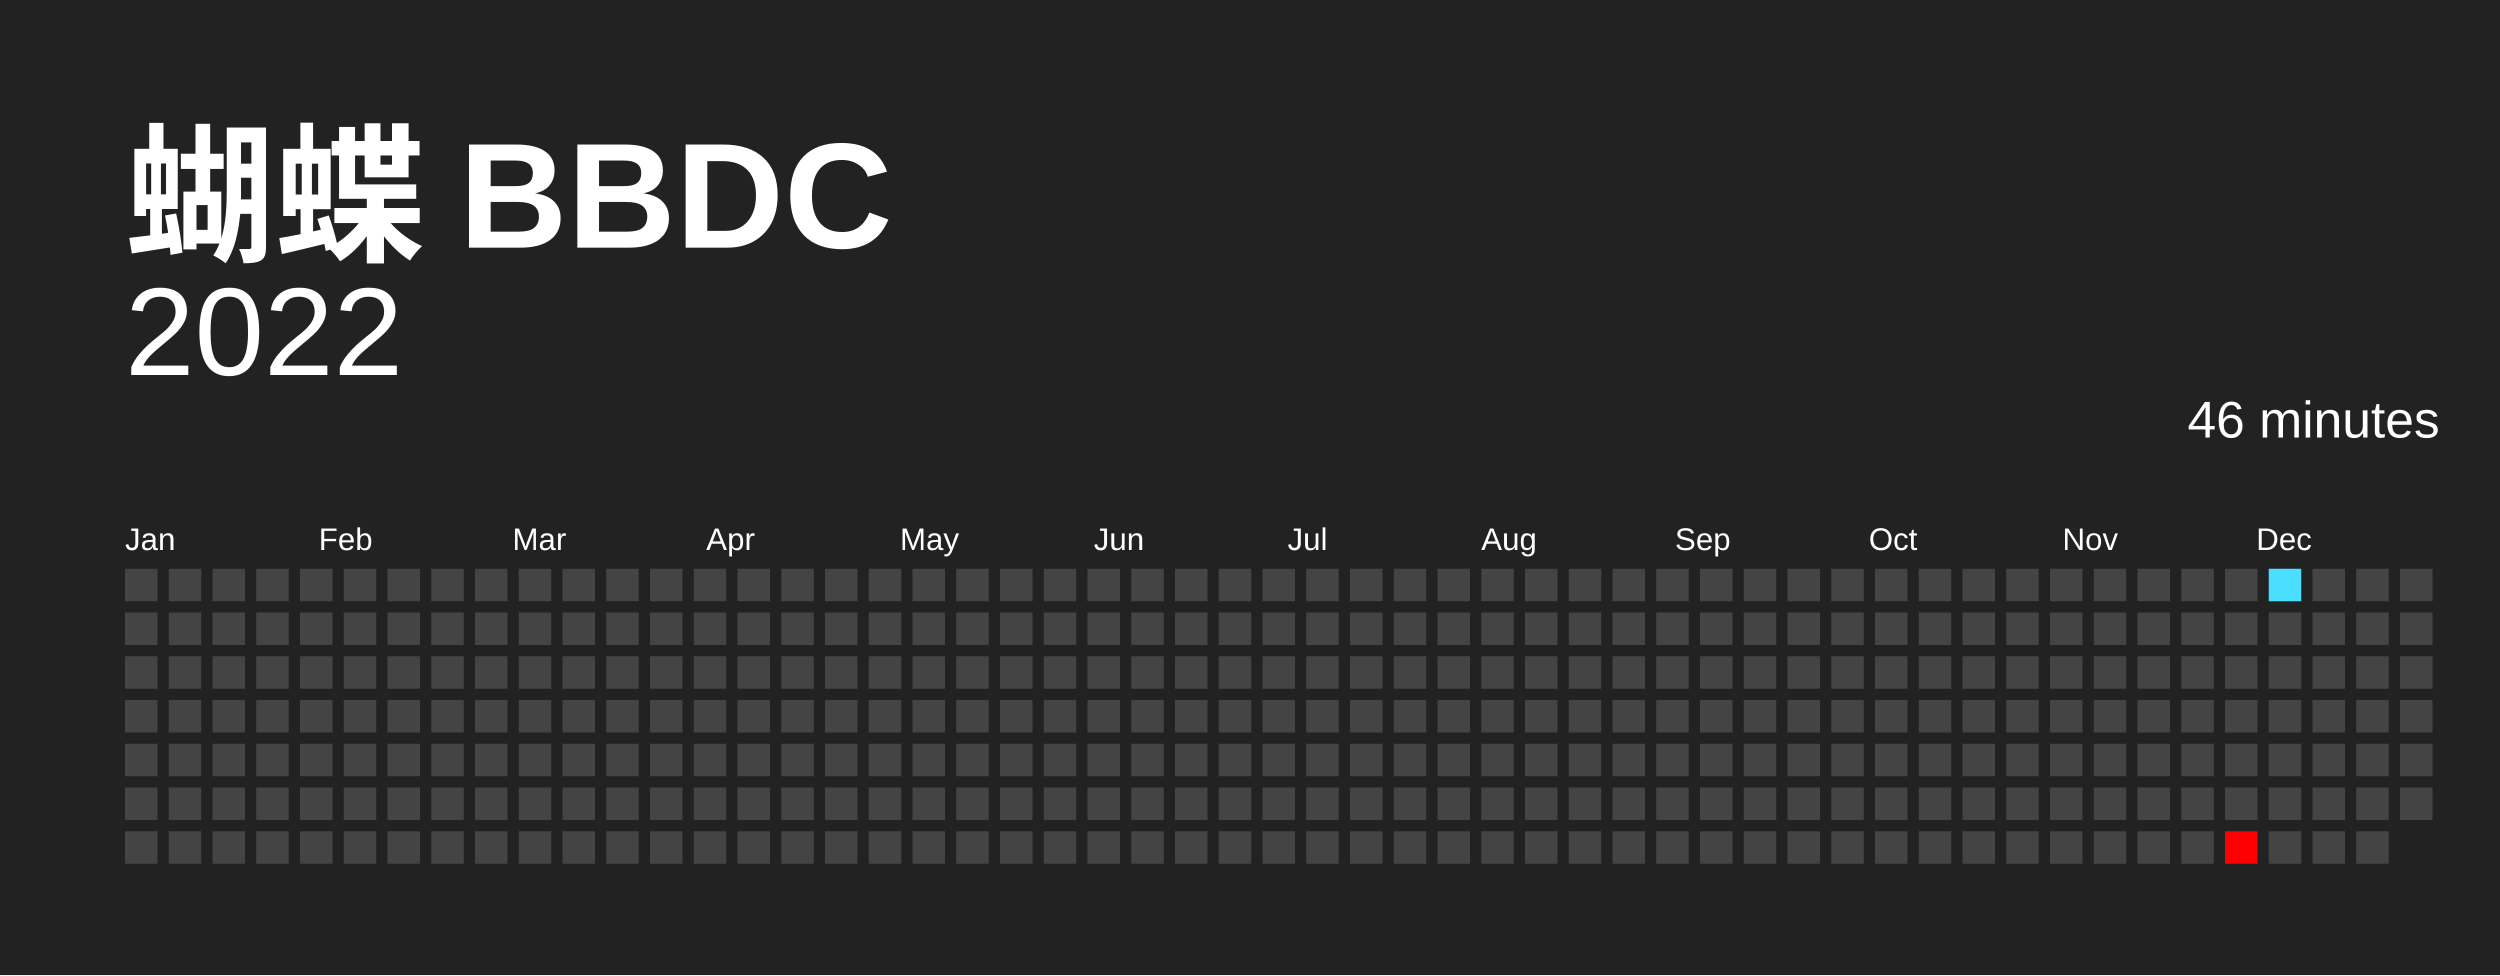
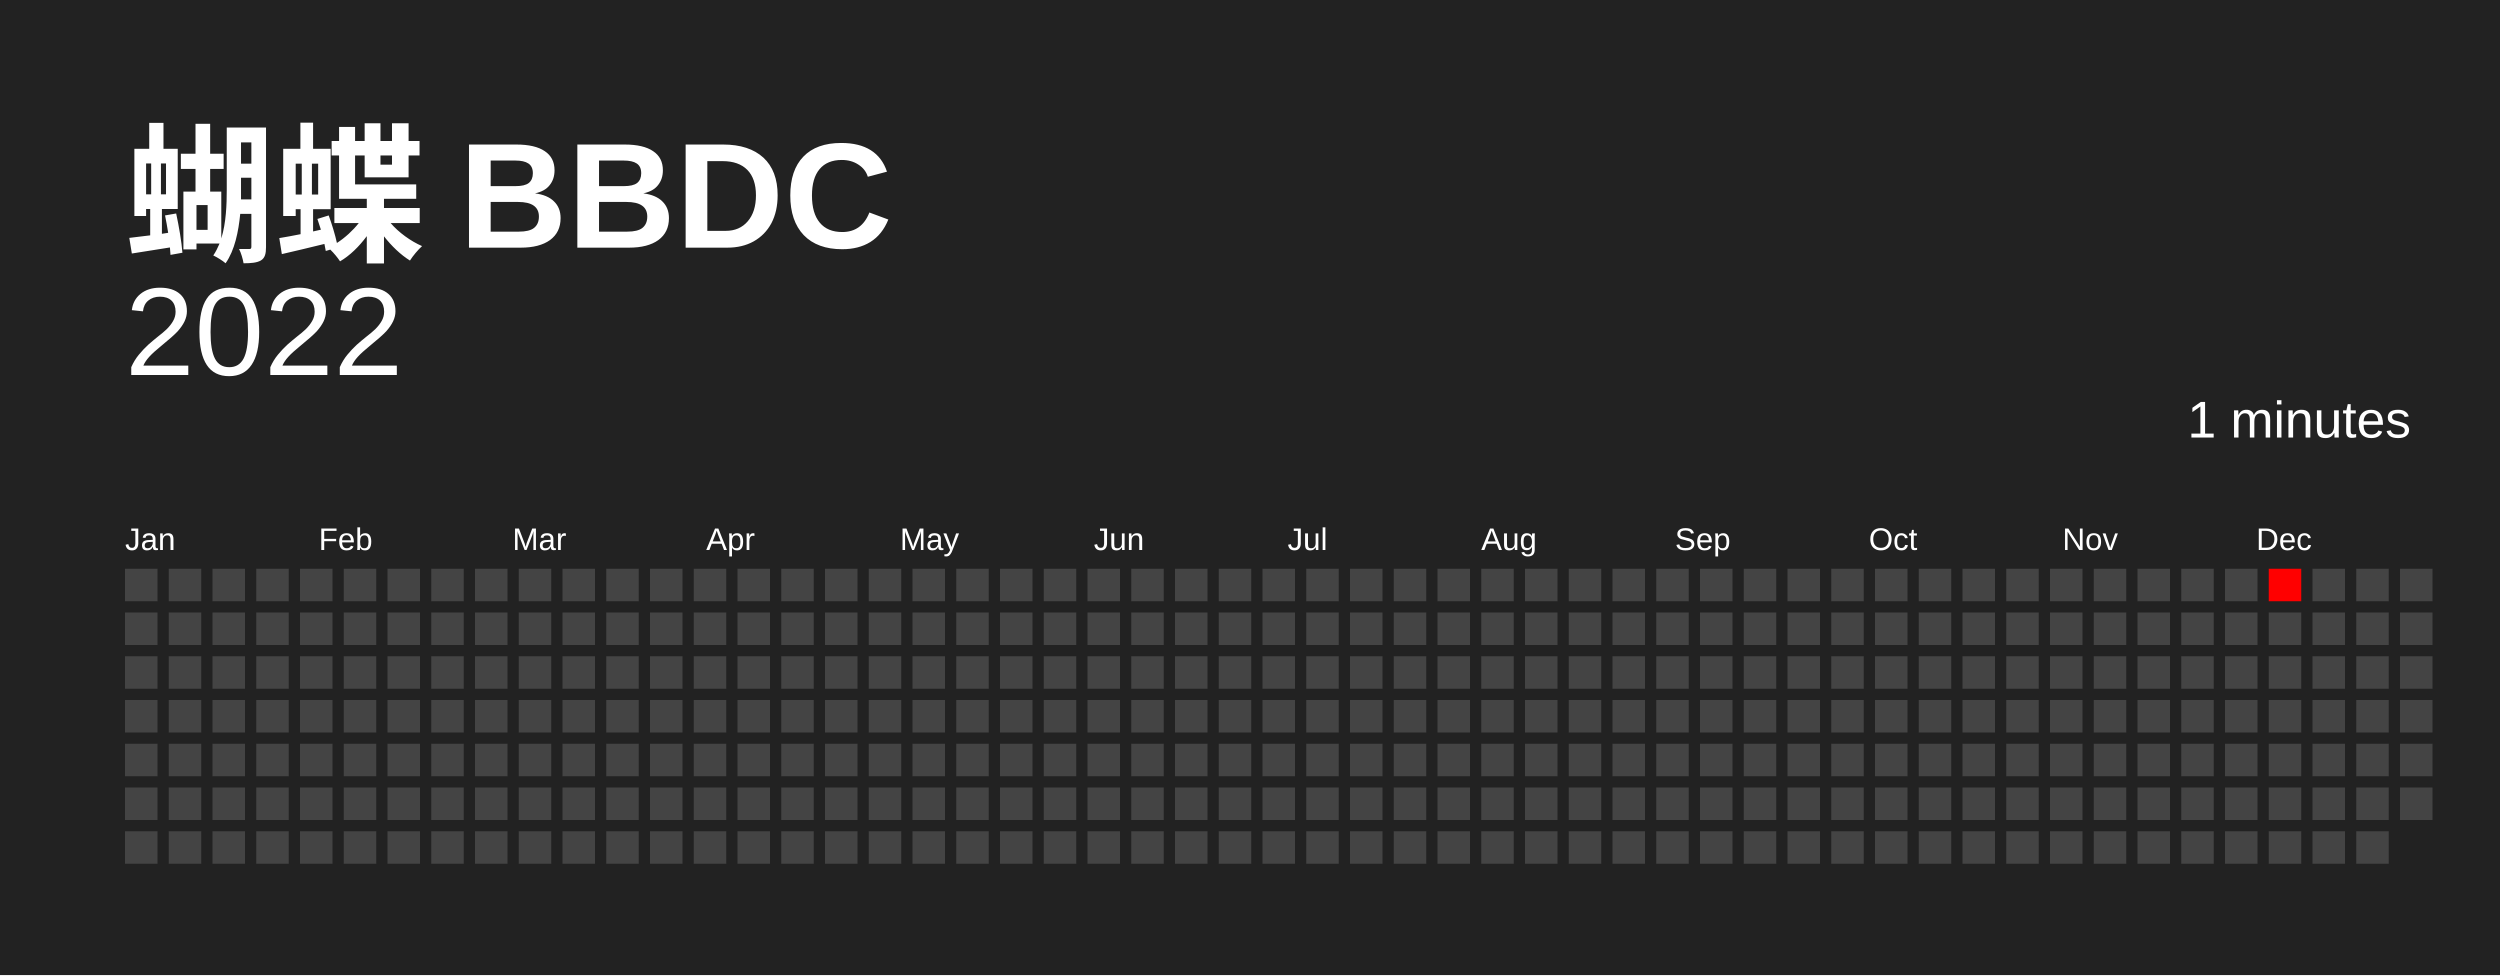
<svg xmlns="http://www.w3.org/2000/svg" baseProfile="full" height="78mm" version="1.1" viewBox="0,0,200,78" width="200mm">
  <defs />
  <rect fill="#222222" height="78" width="200" x="0" y="0" />
  <text fill="#FFFFFF" style="font-size:12px; font-family:Arial; font-weight:bold;" x="10" y="20">蝴蝶 BBDC</text>
  <text alignment-baseline="hanging" fill="#FFFFFF" style="font-size:10.0px; font-family:Arial;" x="10" y="30">2022</text>
-   <text alignment-baseline="hanging" fill="#FFFFFF" style="font-size:4.125px; font-family:Arial;" x="175" y="35">46 minutes</text>
+   <text alignment-baseline="hanging" fill="#FFFFFF" style="font-size:4.125px; font-family:Arial;" x="175" y="35">1 minutes</text>
  <text fill="#FFFFFF" style="font-size:2.5px; font-family:Arial" x="10.0" y="44">Jan</text>
  <text fill="#FFFFFF" style="font-size:2.5px; font-family:Arial" x="25.5" y="44">Feb</text>
  <text fill="#FFFFFF" style="font-size:2.5px; font-family:Arial" x="41.0" y="44">Mar</text>
  <text fill="#FFFFFF" style="font-size:2.5px; font-family:Arial" x="56.5" y="44">Apr</text>
  <text fill="#FFFFFF" style="font-size:2.5px; font-family:Arial" x="72.0" y="44">May</text>
  <text fill="#FFFFFF" style="font-size:2.5px; font-family:Arial" x="87.5" y="44">Jun</text>
  <text fill="#FFFFFF" style="font-size:2.5px; font-family:Arial" x="103.0" y="44">Jul</text>
  <text fill="#FFFFFF" style="font-size:2.5px; font-family:Arial" x="118.5" y="44">Aug</text>
  <text fill="#FFFFFF" style="font-size:2.5px; font-family:Arial" x="134.0" y="44">Sep</text>
  <text fill="#FFFFFF" style="font-size:2.5px; font-family:Arial" x="149.5" y="44">Oct</text>
  <text fill="#FFFFFF" style="font-size:2.5px; font-family:Arial" x="165.0" y="44">Nov</text>
  <text fill="#FFFFFF" style="font-size:2.5px; font-family:Arial" x="180.5" y="44">Dec</text>
  <rect fill="#444444" height="2.6" width="2.6" x="10.0" y="45.5" />
  <rect fill="#444444" height="2.6" width="2.6" x="10.0" y="49.0" />
  <rect fill="#444444" height="2.6" width="2.6" x="10.0" y="52.5" />
  <rect fill="#444444" height="2.6" width="2.6" x="10.0" y="56.0" />
  <rect fill="#444444" height="2.6" width="2.6" x="10.0" y="59.5" />
  <rect fill="#444444" height="2.6" width="2.6" x="10.0" y="63.0" />
  <rect fill="#444444" height="2.6" width="2.6" x="10.0" y="66.5" />
  <rect fill="#444444" height="2.6" width="2.6" x="13.5" y="45.5" />
  <rect fill="#444444" height="2.6" width="2.6" x="13.5" y="49.0" />
  <rect fill="#444444" height="2.6" width="2.6" x="13.5" y="52.5" />
  <rect fill="#444444" height="2.6" width="2.6" x="13.5" y="56.0" />
  <rect fill="#444444" height="2.6" width="2.6" x="13.5" y="59.5" />
  <rect fill="#444444" height="2.6" width="2.6" x="13.5" y="63.0" />
  <rect fill="#444444" height="2.6" width="2.6" x="13.5" y="66.5" />
  <rect fill="#444444" height="2.6" width="2.6" x="17.0" y="45.5" />
  <rect fill="#444444" height="2.6" width="2.6" x="17.0" y="49.0" />
  <rect fill="#444444" height="2.6" width="2.6" x="17.0" y="52.5" />
  <rect fill="#444444" height="2.6" width="2.6" x="17.0" y="56.0" />
  <rect fill="#444444" height="2.6" width="2.6" x="17.0" y="59.5" />
  <rect fill="#444444" height="2.6" width="2.6" x="17.0" y="63.0" />
  <rect fill="#444444" height="2.6" width="2.6" x="17.0" y="66.5" />
  <rect fill="#444444" height="2.6" width="2.6" x="20.5" y="45.5" />
  <rect fill="#444444" height="2.6" width="2.6" x="20.5" y="49.0" />
  <rect fill="#444444" height="2.6" width="2.6" x="20.5" y="52.5" />
  <rect fill="#444444" height="2.6" width="2.6" x="20.5" y="56.0" />
  <rect fill="#444444" height="2.6" width="2.6" x="20.5" y="59.5" />
  <rect fill="#444444" height="2.6" width="2.6" x="20.5" y="63.0" />
  <rect fill="#444444" height="2.6" width="2.6" x="20.5" y="66.5" />
  <rect fill="#444444" height="2.6" width="2.6" x="24.0" y="45.5" />
  <rect fill="#444444" height="2.6" width="2.6" x="24.0" y="49.0" />
  <rect fill="#444444" height="2.6" width="2.6" x="24.0" y="52.5" />
  <rect fill="#444444" height="2.6" width="2.6" x="24.0" y="56.0" />
  <rect fill="#444444" height="2.6" width="2.6" x="24.0" y="59.5" />
  <rect fill="#444444" height="2.6" width="2.6" x="24.0" y="63.0" />
  <rect fill="#444444" height="2.6" width="2.6" x="24.0" y="66.5" />
  <rect fill="#444444" height="2.6" width="2.6" x="27.5" y="45.5" />
  <rect fill="#444444" height="2.6" width="2.6" x="27.5" y="49.0" />
  <rect fill="#444444" height="2.6" width="2.6" x="27.5" y="52.5" />
  <rect fill="#444444" height="2.6" width="2.6" x="27.5" y="56.0" />
  <rect fill="#444444" height="2.6" width="2.6" x="27.5" y="59.5" />
  <rect fill="#444444" height="2.6" width="2.6" x="27.5" y="63.0" />
  <rect fill="#444444" height="2.6" width="2.6" x="27.5" y="66.5" />
  <rect fill="#444444" height="2.6" width="2.6" x="31.0" y="45.5" />
  <rect fill="#444444" height="2.6" width="2.6" x="31.0" y="49.0" />
  <rect fill="#444444" height="2.6" width="2.6" x="31.0" y="52.5" />
  <rect fill="#444444" height="2.6" width="2.6" x="31.0" y="56.0" />
  <rect fill="#444444" height="2.6" width="2.6" x="31.0" y="59.5" />
  <rect fill="#444444" height="2.6" width="2.6" x="31.0" y="63.0" />
  <rect fill="#444444" height="2.6" width="2.6" x="31.0" y="66.5" />
  <rect fill="#444444" height="2.6" width="2.6" x="34.5" y="45.5" />
  <rect fill="#444444" height="2.6" width="2.6" x="34.5" y="49.0" />
  <rect fill="#444444" height="2.6" width="2.6" x="34.5" y="52.5" />
  <rect fill="#444444" height="2.6" width="2.6" x="34.5" y="56.0" />
  <rect fill="#444444" height="2.6" width="2.6" x="34.5" y="59.5" />
  <rect fill="#444444" height="2.6" width="2.6" x="34.5" y="63.0" />
  <rect fill="#444444" height="2.6" width="2.6" x="34.5" y="66.5" />
  <rect fill="#444444" height="2.6" width="2.6" x="38.0" y="45.5" />
  <rect fill="#444444" height="2.6" width="2.6" x="38.0" y="49.0" />
  <rect fill="#444444" height="2.6" width="2.6" x="38.0" y="52.5" />
  <rect fill="#444444" height="2.6" width="2.6" x="38.0" y="56.0" />
  <rect fill="#444444" height="2.6" width="2.6" x="38.0" y="59.5" />
  <rect fill="#444444" height="2.6" width="2.6" x="38.0" y="63.0" />
  <rect fill="#444444" height="2.6" width="2.6" x="38.0" y="66.5" />
  <rect fill="#444444" height="2.6" width="2.6" x="41.5" y="45.5" />
  <rect fill="#444444" height="2.6" width="2.6" x="41.5" y="49.0" />
  <rect fill="#444444" height="2.6" width="2.6" x="41.5" y="52.5" />
  <rect fill="#444444" height="2.6" width="2.6" x="41.5" y="56.0" />
  <rect fill="#444444" height="2.6" width="2.6" x="41.5" y="59.5" />
  <rect fill="#444444" height="2.6" width="2.6" x="41.5" y="63.0" />
  <rect fill="#444444" height="2.6" width="2.6" x="41.5" y="66.5" />
  <rect fill="#444444" height="2.6" width="2.6" x="45.0" y="45.5" />
  <rect fill="#444444" height="2.6" width="2.6" x="45.0" y="49.0" />
  <rect fill="#444444" height="2.6" width="2.6" x="45.0" y="52.5" />
  <rect fill="#444444" height="2.6" width="2.6" x="45.0" y="56.0" />
  <rect fill="#444444" height="2.6" width="2.6" x="45.0" y="59.5" />
  <rect fill="#444444" height="2.6" width="2.6" x="45.0" y="63.0" />
  <rect fill="#444444" height="2.6" width="2.6" x="45.0" y="66.5" />
  <rect fill="#444444" height="2.6" width="2.6" x="48.5" y="45.5" />
  <rect fill="#444444" height="2.6" width="2.6" x="48.5" y="49.0" />
  <rect fill="#444444" height="2.6" width="2.6" x="48.5" y="52.5" />
  <rect fill="#444444" height="2.6" width="2.6" x="48.5" y="56.0" />
  <rect fill="#444444" height="2.6" width="2.6" x="48.5" y="59.5" />
  <rect fill="#444444" height="2.6" width="2.6" x="48.5" y="63.0" />
  <rect fill="#444444" height="2.6" width="2.6" x="48.5" y="66.5" />
  <rect fill="#444444" height="2.6" width="2.6" x="52.0" y="45.5" />
  <rect fill="#444444" height="2.6" width="2.6" x="52.0" y="49.0" />
  <rect fill="#444444" height="2.6" width="2.6" x="52.0" y="52.5" />
  <rect fill="#444444" height="2.6" width="2.6" x="52.0" y="56.0" />
  <rect fill="#444444" height="2.6" width="2.6" x="52.0" y="59.5" />
  <rect fill="#444444" height="2.6" width="2.6" x="52.0" y="63.0" />
  <rect fill="#444444" height="2.6" width="2.6" x="52.0" y="66.5" />
  <rect fill="#444444" height="2.6" width="2.6" x="55.5" y="45.5" />
  <rect fill="#444444" height="2.6" width="2.6" x="55.5" y="49.0" />
  <rect fill="#444444" height="2.6" width="2.6" x="55.5" y="52.5" />
  <rect fill="#444444" height="2.6" width="2.6" x="55.5" y="56.0" />
  <rect fill="#444444" height="2.6" width="2.6" x="55.5" y="59.5" />
  <rect fill="#444444" height="2.6" width="2.6" x="55.5" y="63.0" />
  <rect fill="#444444" height="2.6" width="2.6" x="55.5" y="66.5" />
  <rect fill="#444444" height="2.6" width="2.6" x="59.0" y="45.5" />
  <rect fill="#444444" height="2.6" width="2.6" x="59.0" y="49.0" />
  <rect fill="#444444" height="2.6" width="2.6" x="59.0" y="52.5" />
  <rect fill="#444444" height="2.6" width="2.6" x="59.0" y="56.0" />
  <rect fill="#444444" height="2.6" width="2.6" x="59.0" y="59.5" />
  <rect fill="#444444" height="2.6" width="2.6" x="59.0" y="63.0" />
  <rect fill="#444444" height="2.6" width="2.6" x="59.0" y="66.5" />
  <rect fill="#444444" height="2.6" width="2.6" x="62.5" y="45.5" />
  <rect fill="#444444" height="2.6" width="2.6" x="62.5" y="49.0" />
  <rect fill="#444444" height="2.6" width="2.6" x="62.5" y="52.5" />
  <rect fill="#444444" height="2.6" width="2.6" x="62.5" y="56.0" />
  <rect fill="#444444" height="2.6" width="2.6" x="62.5" y="59.5" />
  <rect fill="#444444" height="2.6" width="2.6" x="62.5" y="63.0" />
  <rect fill="#444444" height="2.6" width="2.6" x="62.5" y="66.5" />
  <rect fill="#444444" height="2.6" width="2.6" x="66.0" y="45.5" />
  <rect fill="#444444" height="2.6" width="2.6" x="66.0" y="49.0" />
  <rect fill="#444444" height="2.6" width="2.6" x="66.0" y="52.5" />
  <rect fill="#444444" height="2.6" width="2.6" x="66.0" y="56.0" />
  <rect fill="#444444" height="2.6" width="2.6" x="66.0" y="59.5" />
  <rect fill="#444444" height="2.6" width="2.6" x="66.0" y="63.0" />
  <rect fill="#444444" height="2.6" width="2.6" x="66.0" y="66.5" />
  <rect fill="#444444" height="2.6" width="2.6" x="69.5" y="45.5" />
  <rect fill="#444444" height="2.6" width="2.6" x="69.5" y="49.0" />
  <rect fill="#444444" height="2.6" width="2.6" x="69.5" y="52.5" />
  <rect fill="#444444" height="2.6" width="2.6" x="69.5" y="56.0" />
  <rect fill="#444444" height="2.6" width="2.6" x="69.5" y="59.5" />
  <rect fill="#444444" height="2.6" width="2.6" x="69.5" y="63.0" />
  <rect fill="#444444" height="2.6" width="2.6" x="69.5" y="66.5" />
  <rect fill="#444444" height="2.6" width="2.6" x="73.0" y="45.5" />
  <rect fill="#444444" height="2.6" width="2.6" x="73.0" y="49.0" />
  <rect fill="#444444" height="2.6" width="2.6" x="73.0" y="52.5" />
  <rect fill="#444444" height="2.6" width="2.6" x="73.0" y="56.0" />
  <rect fill="#444444" height="2.6" width="2.6" x="73.0" y="59.5" />
  <rect fill="#444444" height="2.6" width="2.6" x="73.0" y="63.0" />
  <rect fill="#444444" height="2.6" width="2.6" x="73.0" y="66.5" />
  <rect fill="#444444" height="2.6" width="2.6" x="76.5" y="45.5" />
  <rect fill="#444444" height="2.6" width="2.6" x="76.5" y="49.0" />
  <rect fill="#444444" height="2.6" width="2.6" x="76.5" y="52.5" />
  <rect fill="#444444" height="2.6" width="2.6" x="76.5" y="56.0" />
  <rect fill="#444444" height="2.6" width="2.6" x="76.5" y="59.5" />
  <rect fill="#444444" height="2.6" width="2.6" x="76.5" y="63.0" />
  <rect fill="#444444" height="2.6" width="2.6" x="76.5" y="66.5" />
  <rect fill="#444444" height="2.6" width="2.6" x="80.0" y="45.5" />
  <rect fill="#444444" height="2.6" width="2.6" x="80.0" y="49.0" />
  <rect fill="#444444" height="2.6" width="2.6" x="80.0" y="52.5" />
  <rect fill="#444444" height="2.6" width="2.6" x="80.0" y="56.0" />
  <rect fill="#444444" height="2.6" width="2.6" x="80.0" y="59.5" />
  <rect fill="#444444" height="2.6" width="2.6" x="80.0" y="63.0" />
  <rect fill="#444444" height="2.6" width="2.6" x="80.0" y="66.5" />
  <rect fill="#444444" height="2.6" width="2.6" x="83.5" y="45.5" />
  <rect fill="#444444" height="2.6" width="2.6" x="83.5" y="49.0" />
  <rect fill="#444444" height="2.6" width="2.6" x="83.5" y="52.5" />
  <rect fill="#444444" height="2.6" width="2.6" x="83.5" y="56.0" />
  <rect fill="#444444" height="2.6" width="2.6" x="83.5" y="59.5" />
  <rect fill="#444444" height="2.6" width="2.6" x="83.5" y="63.0" />
  <rect fill="#444444" height="2.6" width="2.6" x="83.5" y="66.5" />
  <rect fill="#444444" height="2.6" width="2.6" x="87.0" y="45.5" />
  <rect fill="#444444" height="2.6" width="2.6" x="87.0" y="49.0" />
  <rect fill="#444444" height="2.6" width="2.6" x="87.0" y="52.5" />
  <rect fill="#444444" height="2.6" width="2.6" x="87.0" y="56.0" />
  <rect fill="#444444" height="2.6" width="2.6" x="87.0" y="59.5" />
  <rect fill="#444444" height="2.6" width="2.6" x="87.0" y="63.0" />
  <rect fill="#444444" height="2.6" width="2.6" x="87.0" y="66.5" />
  <rect fill="#444444" height="2.6" width="2.6" x="90.5" y="45.5" />
  <rect fill="#444444" height="2.6" width="2.6" x="90.5" y="49.0" />
  <rect fill="#444444" height="2.6" width="2.6" x="90.5" y="52.5" />
  <rect fill="#444444" height="2.6" width="2.6" x="90.5" y="56.0" />
  <rect fill="#444444" height="2.6" width="2.6" x="90.5" y="59.5" />
  <rect fill="#444444" height="2.6" width="2.6" x="90.5" y="63.0" />
  <rect fill="#444444" height="2.6" width="2.6" x="90.5" y="66.5" />
  <rect fill="#444444" height="2.6" width="2.6" x="94.0" y="45.5" />
  <rect fill="#444444" height="2.6" width="2.6" x="94.0" y="49.0" />
  <rect fill="#444444" height="2.6" width="2.6" x="94.0" y="52.5" />
  <rect fill="#444444" height="2.6" width="2.6" x="94.0" y="56.0" />
  <rect fill="#444444" height="2.6" width="2.6" x="94.0" y="59.5" />
  <rect fill="#444444" height="2.6" width="2.6" x="94.0" y="63.0" />
  <rect fill="#444444" height="2.6" width="2.6" x="94.0" y="66.5" />
  <rect fill="#444444" height="2.6" width="2.6" x="97.5" y="45.5" />
  <rect fill="#444444" height="2.6" width="2.6" x="97.5" y="49.0" />
  <rect fill="#444444" height="2.6" width="2.6" x="97.5" y="52.5" />
  <rect fill="#444444" height="2.6" width="2.6" x="97.5" y="56.0" />
  <rect fill="#444444" height="2.6" width="2.6" x="97.5" y="59.5" />
  <rect fill="#444444" height="2.6" width="2.6" x="97.5" y="63.0" />
  <rect fill="#444444" height="2.6" width="2.6" x="97.5" y="66.5" />
  <rect fill="#444444" height="2.6" width="2.6" x="101.0" y="45.5" />
  <rect fill="#444444" height="2.6" width="2.6" x="101.0" y="49.0" />
  <rect fill="#444444" height="2.6" width="2.6" x="101.0" y="52.5" />
  <rect fill="#444444" height="2.6" width="2.6" x="101.0" y="56.0" />
  <rect fill="#444444" height="2.6" width="2.6" x="101.0" y="59.5" />
  <rect fill="#444444" height="2.6" width="2.6" x="101.0" y="63.0" />
  <rect fill="#444444" height="2.6" width="2.6" x="101.0" y="66.5" />
  <rect fill="#444444" height="2.6" width="2.6" x="104.5" y="45.5" />
  <rect fill="#444444" height="2.6" width="2.6" x="104.5" y="49.0" />
  <rect fill="#444444" height="2.6" width="2.6" x="104.5" y="52.5" />
  <rect fill="#444444" height="2.6" width="2.6" x="104.5" y="56.0" />
  <rect fill="#444444" height="2.6" width="2.6" x="104.5" y="59.5" />
  <rect fill="#444444" height="2.6" width="2.6" x="104.5" y="63.0" />
  <rect fill="#444444" height="2.6" width="2.6" x="104.5" y="66.5" />
  <rect fill="#444444" height="2.6" width="2.6" x="108.0" y="45.5" />
  <rect fill="#444444" height="2.6" width="2.6" x="108.0" y="49.0" />
  <rect fill="#444444" height="2.6" width="2.6" x="108.0" y="52.5" />
  <rect fill="#444444" height="2.6" width="2.6" x="108.0" y="56.0" />
  <rect fill="#444444" height="2.6" width="2.6" x="108.0" y="59.5" />
  <rect fill="#444444" height="2.6" width="2.6" x="108.0" y="63.0" />
  <rect fill="#444444" height="2.6" width="2.6" x="108.0" y="66.5" />
  <rect fill="#444444" height="2.6" width="2.6" x="111.5" y="45.5" />
  <rect fill="#444444" height="2.6" width="2.6" x="111.5" y="49.0" />
  <rect fill="#444444" height="2.6" width="2.6" x="111.5" y="52.5" />
  <rect fill="#444444" height="2.6" width="2.6" x="111.5" y="56.0" />
  <rect fill="#444444" height="2.6" width="2.6" x="111.5" y="59.5" />
  <rect fill="#444444" height="2.6" width="2.6" x="111.5" y="63.0" />
  <rect fill="#444444" height="2.6" width="2.6" x="111.5" y="66.5" />
  <rect fill="#444444" height="2.6" width="2.6" x="115.0" y="45.5" />
  <rect fill="#444444" height="2.6" width="2.6" x="115.0" y="49.0" />
  <rect fill="#444444" height="2.6" width="2.6" x="115.0" y="52.5" />
  <rect fill="#444444" height="2.6" width="2.6" x="115.0" y="56.0" />
  <rect fill="#444444" height="2.6" width="2.6" x="115.0" y="59.5" />
  <rect fill="#444444" height="2.6" width="2.6" x="115.0" y="63.0" />
  <rect fill="#444444" height="2.6" width="2.6" x="115.0" y="66.5" />
  <rect fill="#444444" height="2.6" width="2.6" x="118.5" y="45.5" />
  <rect fill="#444444" height="2.6" width="2.6" x="118.5" y="49.0" />
  <rect fill="#444444" height="2.6" width="2.6" x="118.5" y="52.5" />
  <rect fill="#444444" height="2.6" width="2.6" x="118.5" y="56.0" />
  <rect fill="#444444" height="2.6" width="2.6" x="118.5" y="59.5" />
  <rect fill="#444444" height="2.6" width="2.6" x="118.5" y="63.0" />
  <rect fill="#444444" height="2.6" width="2.6" x="118.5" y="66.5" />
  <rect fill="#444444" height="2.6" width="2.6" x="122.0" y="45.5" />
  <rect fill="#444444" height="2.6" width="2.6" x="122.0" y="49.0" />
  <rect fill="#444444" height="2.6" width="2.6" x="122.0" y="52.5" />
  <rect fill="#444444" height="2.6" width="2.6" x="122.0" y="56.0" />
  <rect fill="#444444" height="2.6" width="2.6" x="122.0" y="59.5" />
  <rect fill="#444444" height="2.6" width="2.6" x="122.0" y="63.0" />
  <rect fill="#444444" height="2.6" width="2.6" x="122.0" y="66.5" />
  <rect fill="#444444" height="2.6" width="2.6" x="125.5" y="45.5" />
  <rect fill="#444444" height="2.6" width="2.6" x="125.5" y="49.0" />
  <rect fill="#444444" height="2.6" width="2.6" x="125.5" y="52.5" />
  <rect fill="#444444" height="2.6" width="2.6" x="125.5" y="56.0" />
  <rect fill="#444444" height="2.6" width="2.6" x="125.5" y="59.5" />
  <rect fill="#444444" height="2.6" width="2.6" x="125.5" y="63.0" />
  <rect fill="#444444" height="2.6" width="2.6" x="125.5" y="66.5" />
  <rect fill="#444444" height="2.6" width="2.6" x="129.0" y="45.5" />
  <rect fill="#444444" height="2.6" width="2.6" x="129.0" y="49.0" />
  <rect fill="#444444" height="2.6" width="2.6" x="129.0" y="52.5" />
  <rect fill="#444444" height="2.6" width="2.6" x="129.0" y="56.0" />
  <rect fill="#444444" height="2.6" width="2.6" x="129.0" y="59.5" />
  <rect fill="#444444" height="2.6" width="2.6" x="129.0" y="63.0" />
  <rect fill="#444444" height="2.6" width="2.6" x="129.0" y="66.5" />
  <rect fill="#444444" height="2.6" width="2.6" x="132.5" y="45.5" />
  <rect fill="#444444" height="2.6" width="2.6" x="132.5" y="49.0" />
  <rect fill="#444444" height="2.6" width="2.6" x="132.5" y="52.5" />
  <rect fill="#444444" height="2.6" width="2.6" x="132.5" y="56.0" />
  <rect fill="#444444" height="2.6" width="2.6" x="132.5" y="59.5" />
  <rect fill="#444444" height="2.6" width="2.6" x="132.5" y="63.0" />
  <rect fill="#444444" height="2.6" width="2.6" x="132.5" y="66.5" />
  <rect fill="#444444" height="2.6" width="2.6" x="136.0" y="45.5" />
  <rect fill="#444444" height="2.6" width="2.6" x="136.0" y="49.0" />
  <rect fill="#444444" height="2.6" width="2.6" x="136.0" y="52.5" />
  <rect fill="#444444" height="2.6" width="2.6" x="136.0" y="56.0" />
  <rect fill="#444444" height="2.6" width="2.6" x="136.0" y="59.5" />
  <rect fill="#444444" height="2.6" width="2.6" x="136.0" y="63.0" />
  <rect fill="#444444" height="2.6" width="2.6" x="136.0" y="66.5" />
  <rect fill="#444444" height="2.6" width="2.6" x="139.5" y="45.5" />
  <rect fill="#444444" height="2.6" width="2.6" x="139.5" y="49.0" />
  <rect fill="#444444" height="2.6" width="2.6" x="139.5" y="52.5" />
  <rect fill="#444444" height="2.6" width="2.6" x="139.5" y="56.0" />
  <rect fill="#444444" height="2.6" width="2.6" x="139.5" y="59.5" />
  <rect fill="#444444" height="2.6" width="2.6" x="139.5" y="63.0" />
  <rect fill="#444444" height="2.6" width="2.6" x="139.5" y="66.5" />
  <rect fill="#444444" height="2.6" width="2.6" x="143.0" y="45.5" />
  <rect fill="#444444" height="2.6" width="2.6" x="143.0" y="49.0" />
  <rect fill="#444444" height="2.6" width="2.6" x="143.0" y="52.5" />
  <rect fill="#444444" height="2.6" width="2.6" x="143.0" y="56.0" />
  <rect fill="#444444" height="2.6" width="2.6" x="143.0" y="59.5" />
  <rect fill="#444444" height="2.6" width="2.6" x="143.0" y="63.0" />
  <rect fill="#444444" height="2.6" width="2.6" x="143.0" y="66.5" />
  <rect fill="#444444" height="2.6" width="2.6" x="146.5" y="45.5" />
  <rect fill="#444444" height="2.6" width="2.6" x="146.5" y="49.0" />
  <rect fill="#444444" height="2.6" width="2.6" x="146.5" y="52.5" />
  <rect fill="#444444" height="2.6" width="2.6" x="146.5" y="56.0" />
  <rect fill="#444444" height="2.6" width="2.6" x="146.5" y="59.5" />
  <rect fill="#444444" height="2.6" width="2.6" x="146.5" y="63.0" />
  <rect fill="#444444" height="2.6" width="2.6" x="146.5" y="66.5" />
  <rect fill="#444444" height="2.6" width="2.6" x="150.0" y="45.5" />
  <rect fill="#444444" height="2.6" width="2.6" x="150.0" y="49.0" />
  <rect fill="#444444" height="2.6" width="2.6" x="150.0" y="52.5" />
  <rect fill="#444444" height="2.6" width="2.6" x="150.0" y="56.0" />
  <rect fill="#444444" height="2.6" width="2.6" x="150.0" y="59.5" />
  <rect fill="#444444" height="2.6" width="2.6" x="150.0" y="63.0" />
  <rect fill="#444444" height="2.6" width="2.6" x="150.0" y="66.5" />
  <rect fill="#444444" height="2.6" width="2.6" x="153.5" y="45.5" />
  <rect fill="#444444" height="2.6" width="2.6" x="153.5" y="49.0" />
  <rect fill="#444444" height="2.6" width="2.6" x="153.5" y="52.5" />
  <rect fill="#444444" height="2.6" width="2.6" x="153.5" y="56.0" />
  <rect fill="#444444" height="2.6" width="2.6" x="153.5" y="59.5" />
  <rect fill="#444444" height="2.6" width="2.6" x="153.5" y="63.0" />
  <rect fill="#444444" height="2.6" width="2.6" x="153.5" y="66.5" />
  <rect fill="#444444" height="2.6" width="2.6" x="157.0" y="45.5" />
  <rect fill="#444444" height="2.6" width="2.6" x="157.0" y="49.0" />
  <rect fill="#444444" height="2.6" width="2.6" x="157.0" y="52.5" />
  <rect fill="#444444" height="2.6" width="2.6" x="157.0" y="56.0" />
  <rect fill="#444444" height="2.6" width="2.6" x="157.0" y="59.5" />
  <rect fill="#444444" height="2.6" width="2.6" x="157.0" y="63.0" />
  <rect fill="#444444" height="2.6" width="2.6" x="157.0" y="66.5" />
  <rect fill="#444444" height="2.6" width="2.6" x="160.5" y="45.5" />
  <rect fill="#444444" height="2.6" width="2.6" x="160.5" y="49.0" />
  <rect fill="#444444" height="2.6" width="2.6" x="160.5" y="52.5" />
  <rect fill="#444444" height="2.6" width="2.6" x="160.5" y="56.0" />
  <rect fill="#444444" height="2.6" width="2.6" x="160.5" y="59.5" />
  <rect fill="#444444" height="2.6" width="2.6" x="160.5" y="63.0" />
  <rect fill="#444444" height="2.6" width="2.6" x="160.5" y="66.5" />
  <rect fill="#444444" height="2.6" width="2.6" x="164.0" y="45.5" />
  <rect fill="#444444" height="2.6" width="2.6" x="164.0" y="49.0" />
  <rect fill="#444444" height="2.6" width="2.6" x="164.0" y="52.5" />
  <rect fill="#444444" height="2.6" width="2.6" x="164.0" y="56.0" />
  <rect fill="#444444" height="2.6" width="2.6" x="164.0" y="59.5" />
  <rect fill="#444444" height="2.6" width="2.6" x="164.0" y="63.0" />
  <rect fill="#444444" height="2.6" width="2.6" x="164.0" y="66.5" />
  <rect fill="#444444" height="2.6" width="2.6" x="167.5" y="45.5" />
  <rect fill="#444444" height="2.6" width="2.6" x="167.5" y="49.0" />
  <rect fill="#444444" height="2.6" width="2.6" x="167.5" y="52.5" />
  <rect fill="#444444" height="2.6" width="2.6" x="167.5" y="56.0" />
  <rect fill="#444444" height="2.6" width="2.6" x="167.5" y="59.5" />
  <rect fill="#444444" height="2.6" width="2.6" x="167.5" y="63.0" />
  <rect fill="#444444" height="2.6" width="2.6" x="167.5" y="66.5" />
  <rect fill="#444444" height="2.6" width="2.6" x="171.0" y="45.5" />
  <rect fill="#444444" height="2.6" width="2.6" x="171.0" y="49.0" />
  <rect fill="#444444" height="2.6" width="2.6" x="171.0" y="52.5" />
  <rect fill="#444444" height="2.6" width="2.6" x="171.0" y="56.0" />
  <rect fill="#444444" height="2.6" width="2.6" x="171.0" y="59.5" />
  <rect fill="#444444" height="2.6" width="2.6" x="171.0" y="63.0" />
  <rect fill="#444444" height="2.6" width="2.6" x="171.0" y="66.5" />
  <rect fill="#444444" height="2.6" width="2.6" x="174.5" y="45.5" />
  <rect fill="#444444" height="2.6" width="2.6" x="174.5" y="49.0" />
  <rect fill="#444444" height="2.6" width="2.6" x="174.5" y="52.5" />
  <rect fill="#444444" height="2.6" width="2.6" x="174.5" y="56.0" />
  <rect fill="#444444" height="2.6" width="2.6" x="174.5" y="59.5" />
  <rect fill="#444444" height="2.6" width="2.6" x="174.5" y="63.0" />
  <rect fill="#444444" height="2.6" width="2.6" x="174.5" y="66.5" />
  <rect fill="#444444" height="2.6" width="2.6" x="178.0" y="45.5" />
  <rect fill="#444444" height="2.6" width="2.6" x="178.0" y="49.0" />
  <rect fill="#444444" height="2.6" width="2.6" x="178.0" y="52.5" />
  <rect fill="#444444" height="2.6" width="2.6" x="178.0" y="56.0" />
  <rect fill="#444444" height="2.6" width="2.6" x="178.0" y="59.5" />
  <rect fill="#444444" height="2.6" width="2.6" x="178.0" y="63.0" />
-   <rect fill="red" height="2.6" width="2.6" x="178.0" y="66.5" />
-   <rect fill="#4bdfff" height="2.6" width="2.6" x="181.5" y="45.5" />
+   <rect fill="#444444" height="2.6" width="2.6" x="178.0" y="66.5" />
+   <rect fill="#ff0000" height="2.6" width="2.6" x="181.5" y="45.5" />
  <rect fill="#444444" height="2.6" width="2.6" x="181.5" y="49.0" />
  <rect fill="#444444" height="2.6" width="2.6" x="181.5" y="52.5" />
  <rect fill="#444444" height="2.6" width="2.6" x="181.5" y="56.0" />
  <rect fill="#444444" height="2.6" width="2.6" x="181.5" y="59.5" />
  <rect fill="#444444" height="2.6" width="2.6" x="181.5" y="63.0" />
  <rect fill="#444444" height="2.6" width="2.6" x="181.5" y="66.5" />
  <rect fill="#444444" height="2.6" width="2.6" x="185.0" y="45.5" />
  <rect fill="#444444" height="2.6" width="2.6" x="185.0" y="49.0" />
  <rect fill="#444444" height="2.6" width="2.6" x="185.0" y="52.5" />
  <rect fill="#444444" height="2.6" width="2.6" x="185.0" y="56.0" />
  <rect fill="#444444" height="2.6" width="2.6" x="185.0" y="59.5" />
  <rect fill="#444444" height="2.6" width="2.6" x="185.0" y="63.0" />
  <rect fill="#444444" height="2.6" width="2.6" x="185.0" y="66.5" />
  <rect fill="#444444" height="2.6" width="2.6" x="188.5" y="45.5" />
  <rect fill="#444444" height="2.6" width="2.6" x="188.5" y="49.0" />
  <rect fill="#444444" height="2.6" width="2.6" x="188.5" y="52.5" />
  <rect fill="#444444" height="2.6" width="2.6" x="188.5" y="56.0" />
  <rect fill="#444444" height="2.6" width="2.6" x="188.5" y="59.5" />
  <rect fill="#444444" height="2.6" width="2.6" x="188.5" y="63.0" />
  <rect fill="#444444" height="2.6" width="2.6" x="188.5" y="66.5" />
  <rect fill="#444444" height="2.6" width="2.6" x="192.0" y="45.5" />
  <rect fill="#444444" height="2.6" width="2.6" x="192.0" y="49.0" />
  <rect fill="#444444" height="2.6" width="2.6" x="192.0" y="52.5" />
  <rect fill="#444444" height="2.6" width="2.6" x="192.0" y="56.0" />
  <rect fill="#444444" height="2.6" width="2.6" x="192.0" y="59.5" />
  <rect fill="#444444" height="2.6" width="2.6" x="192.0" y="63.0" />
</svg>
